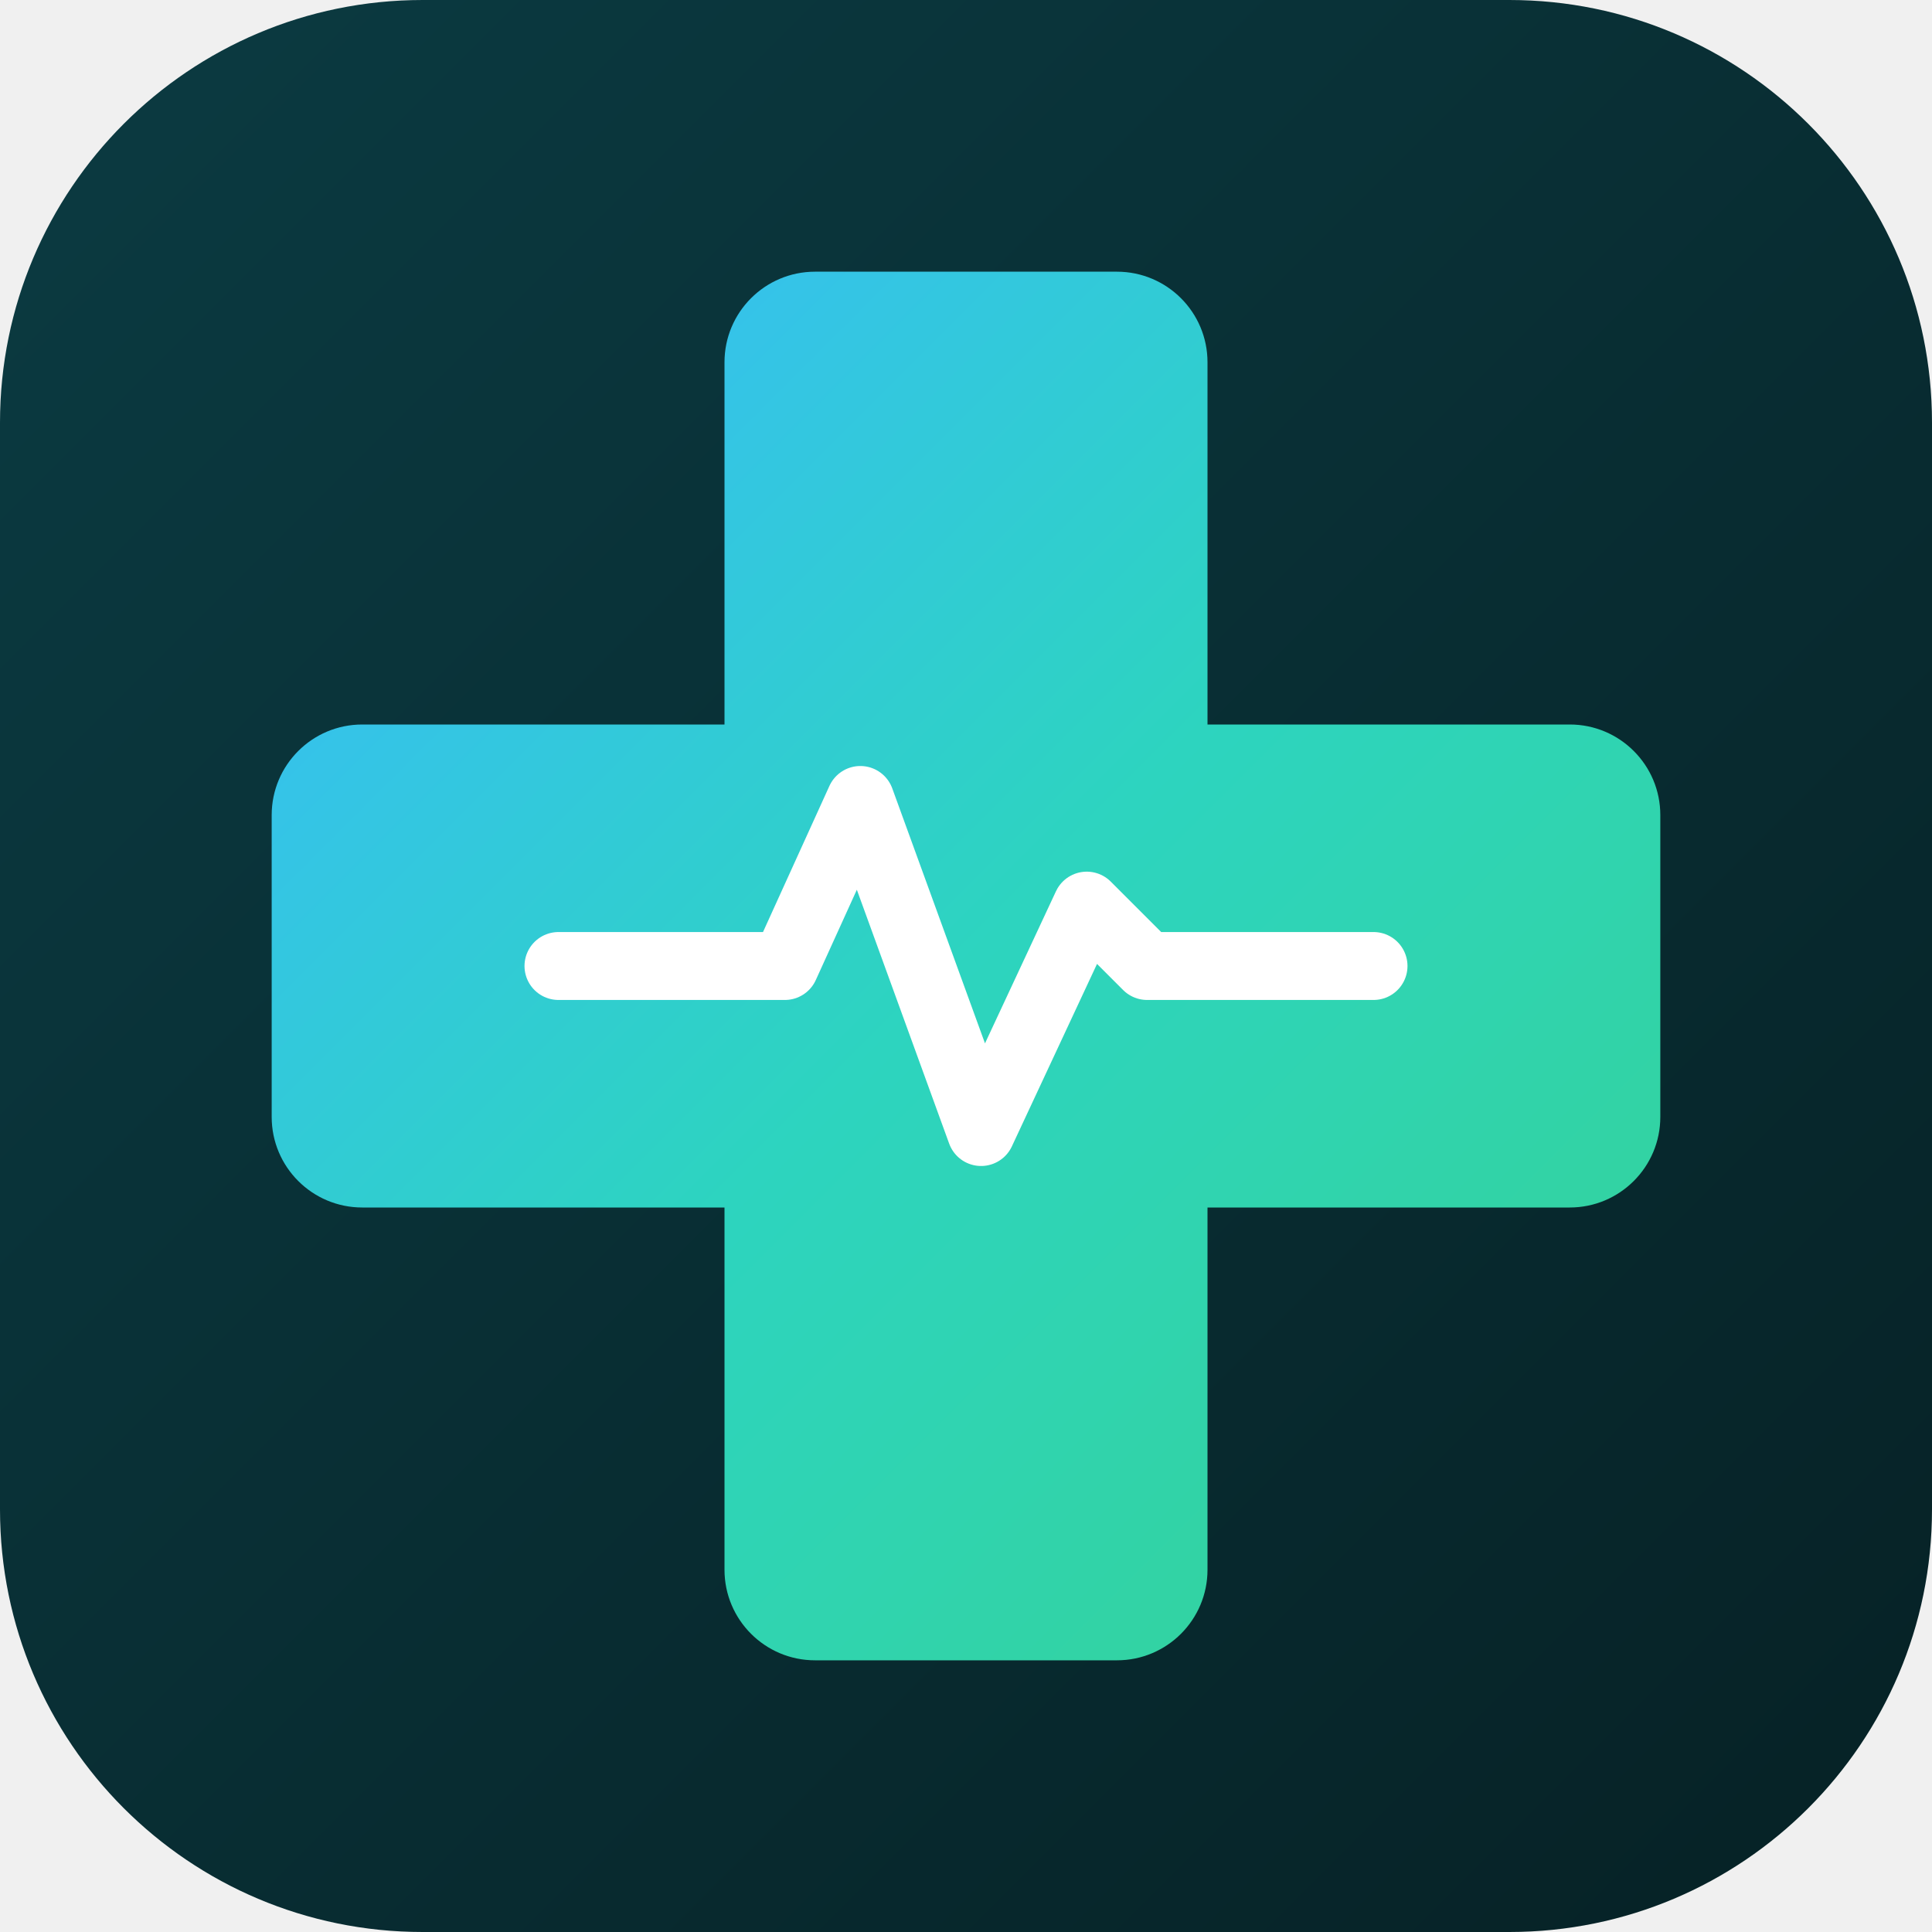
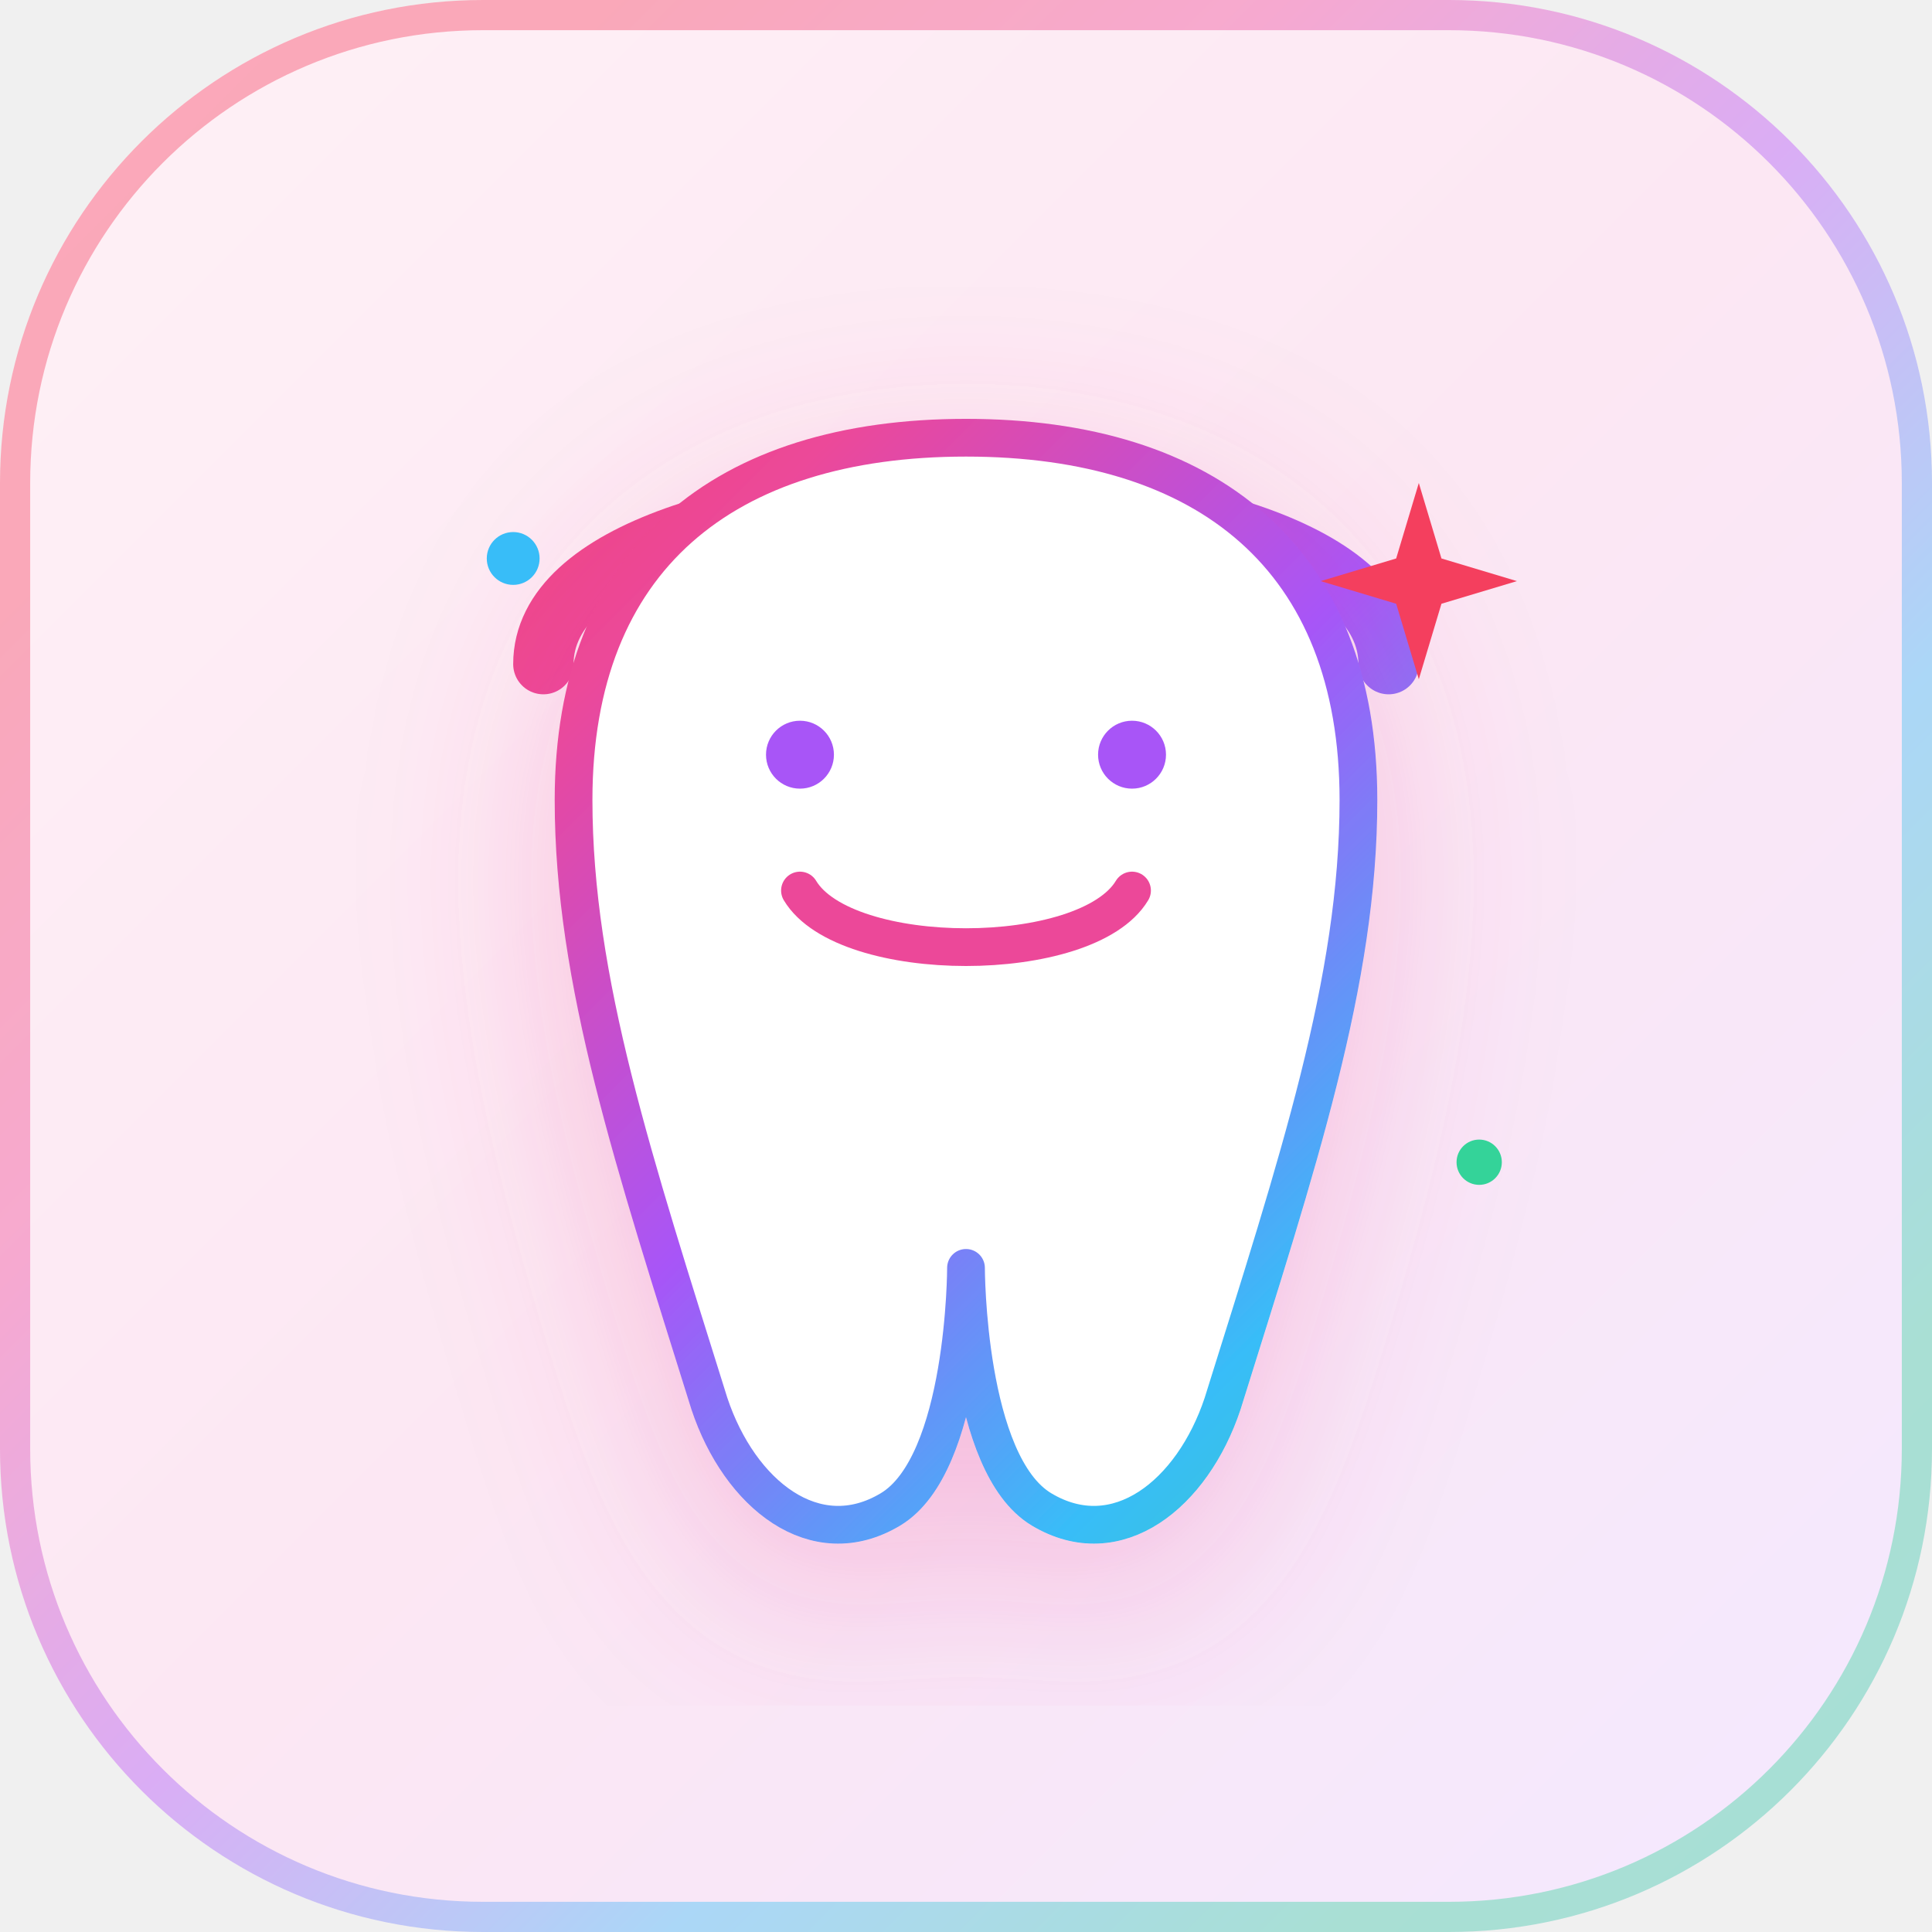
<svg xmlns="http://www.w3.org/2000/svg" width="256" height="256" viewBox="0 0 256 256" fill="none">
-   <rect width="256" height="256" rx="56" fill="url(#gradBg)" />
  <defs>
-     <linearGradient id="gradBg" x1="0" y1="0" x2="256" y2="256" gradientUnits="userSpaceOnUse">
-       <stop offset="0%" stop-color="#0B3B42" />
-       <stop offset="100%" stop-color="#062125" />
+     <linearGradient id="puffBg" x1="0" y1="0" x2="256" y2="256" gradientUnits="userSpaceOnUse">
+       <stop offset="0%" stop-color="#FFF1F6" />
+       <stop offset="50%" stop-color="#FCE7F3" />
+       <stop offset="100%" stop-color="#F3E8FF" />
    </linearGradient>
-     <linearGradient id="crossGrad" x1="48" y1="48" x2="208" y2="208" gradientUnits="userSpaceOnUse">
-       <stop offset="0%" stop-color="#38BDF8" />
-       <stop offset="50%" stop-color="#2DD4BF" />
+     <linearGradient id="rainbowGrad" x1="40" y1="40" x2="216" y2="216" gradientUnits="userSpaceOnUse">
+       <stop offset="0%" stop-color="#F43F5E" />
+       <stop offset="25%" stop-color="#EC4899" />
+       <stop offset="50%" stop-color="#A855F7" />
+       <stop offset="75%" stop-color="#38BDF8" />
      <stop offset="100%" stop-color="#34D399" />
    </linearGradient>
+     <filter id="toothShadow" x="30" y="30" width="196" height="196" filterUnits="userSpaceOnUse" color-interpolation-filters="sRGB">
+       <feDropShadow dx="0" dy="8" stdDeviation="12" flood-color="#EC4899" flood-opacity="0.25" />
+     </filter>
  </defs>
-   <path d="M96 48C96 41.373 101.373 36 108 36H148C154.627 36 160 41.373 160 48V96H208C214.627 96 220 101.373 220 108V148C220 154.627 214.627 160 208 160H160V208C160 214.627 154.627 220 148 220H108C101.373 220 96 214.627 96 208V160H48C41.373 160 36 154.627 36 148V108C36 101.373 41.373 96 48 96H96V48Z" fill="url(#crossGrad)" />
-   <path d="M74 128H104L114 106L130 150L144 120L152 128H182" stroke="white" stroke-width="9" stroke-linecap="round" stroke-linejoin="round" />
+   <rect width="256" height="256" rx="64" fill="url(#puffBg)" />
+   <rect x="2" y="2" width="252" height="252" rx="62" stroke="url(#rainbowGrad)" stroke-width="4" stroke-opacity="0.4" />
+   <path d="M72 88C72 58 184 58 184 88" stroke="url(#rainbowGrad)" stroke-width="8" stroke-linecap="round" stroke-dasharray="2 0" />
+   <g filter="url(#toothShadow)">
+     <path d="M128 58C96 58 76 74 76 106C76 130 84 154 94 186C98 198 108 206 118 200C128 194 128 168 128 168C128 168 128 194 138 200C148 206 158 198 162 186C172 154 180 130 180 106C180 74 160 58 128 58Z" fill="#FFFFFF" stroke="url(#rainbowGrad)" stroke-width="5" stroke-linejoin="round" />
+   </g>
+   <path d="M106 118C112 128 144 128 150 118" stroke="#EC4899" stroke-width="5" stroke-linecap="round" />
+   <circle cx="106" cy="100" r="4.5" fill="#A855F7" />
+   <circle cx="150" cy="100" r="4.5" fill="#A855F7" />
+   <path d="M188 64L191 74L201 77L191 80L188 90L185 80L175 77L185 74L188 64Z" fill="#F43F5E" />
+   <circle cx="68" cy="74" r="3.5" fill="#38BDF8" />
+   <circle cx="196" cy="154" r="3" fill="#34D399" />
</svg>
